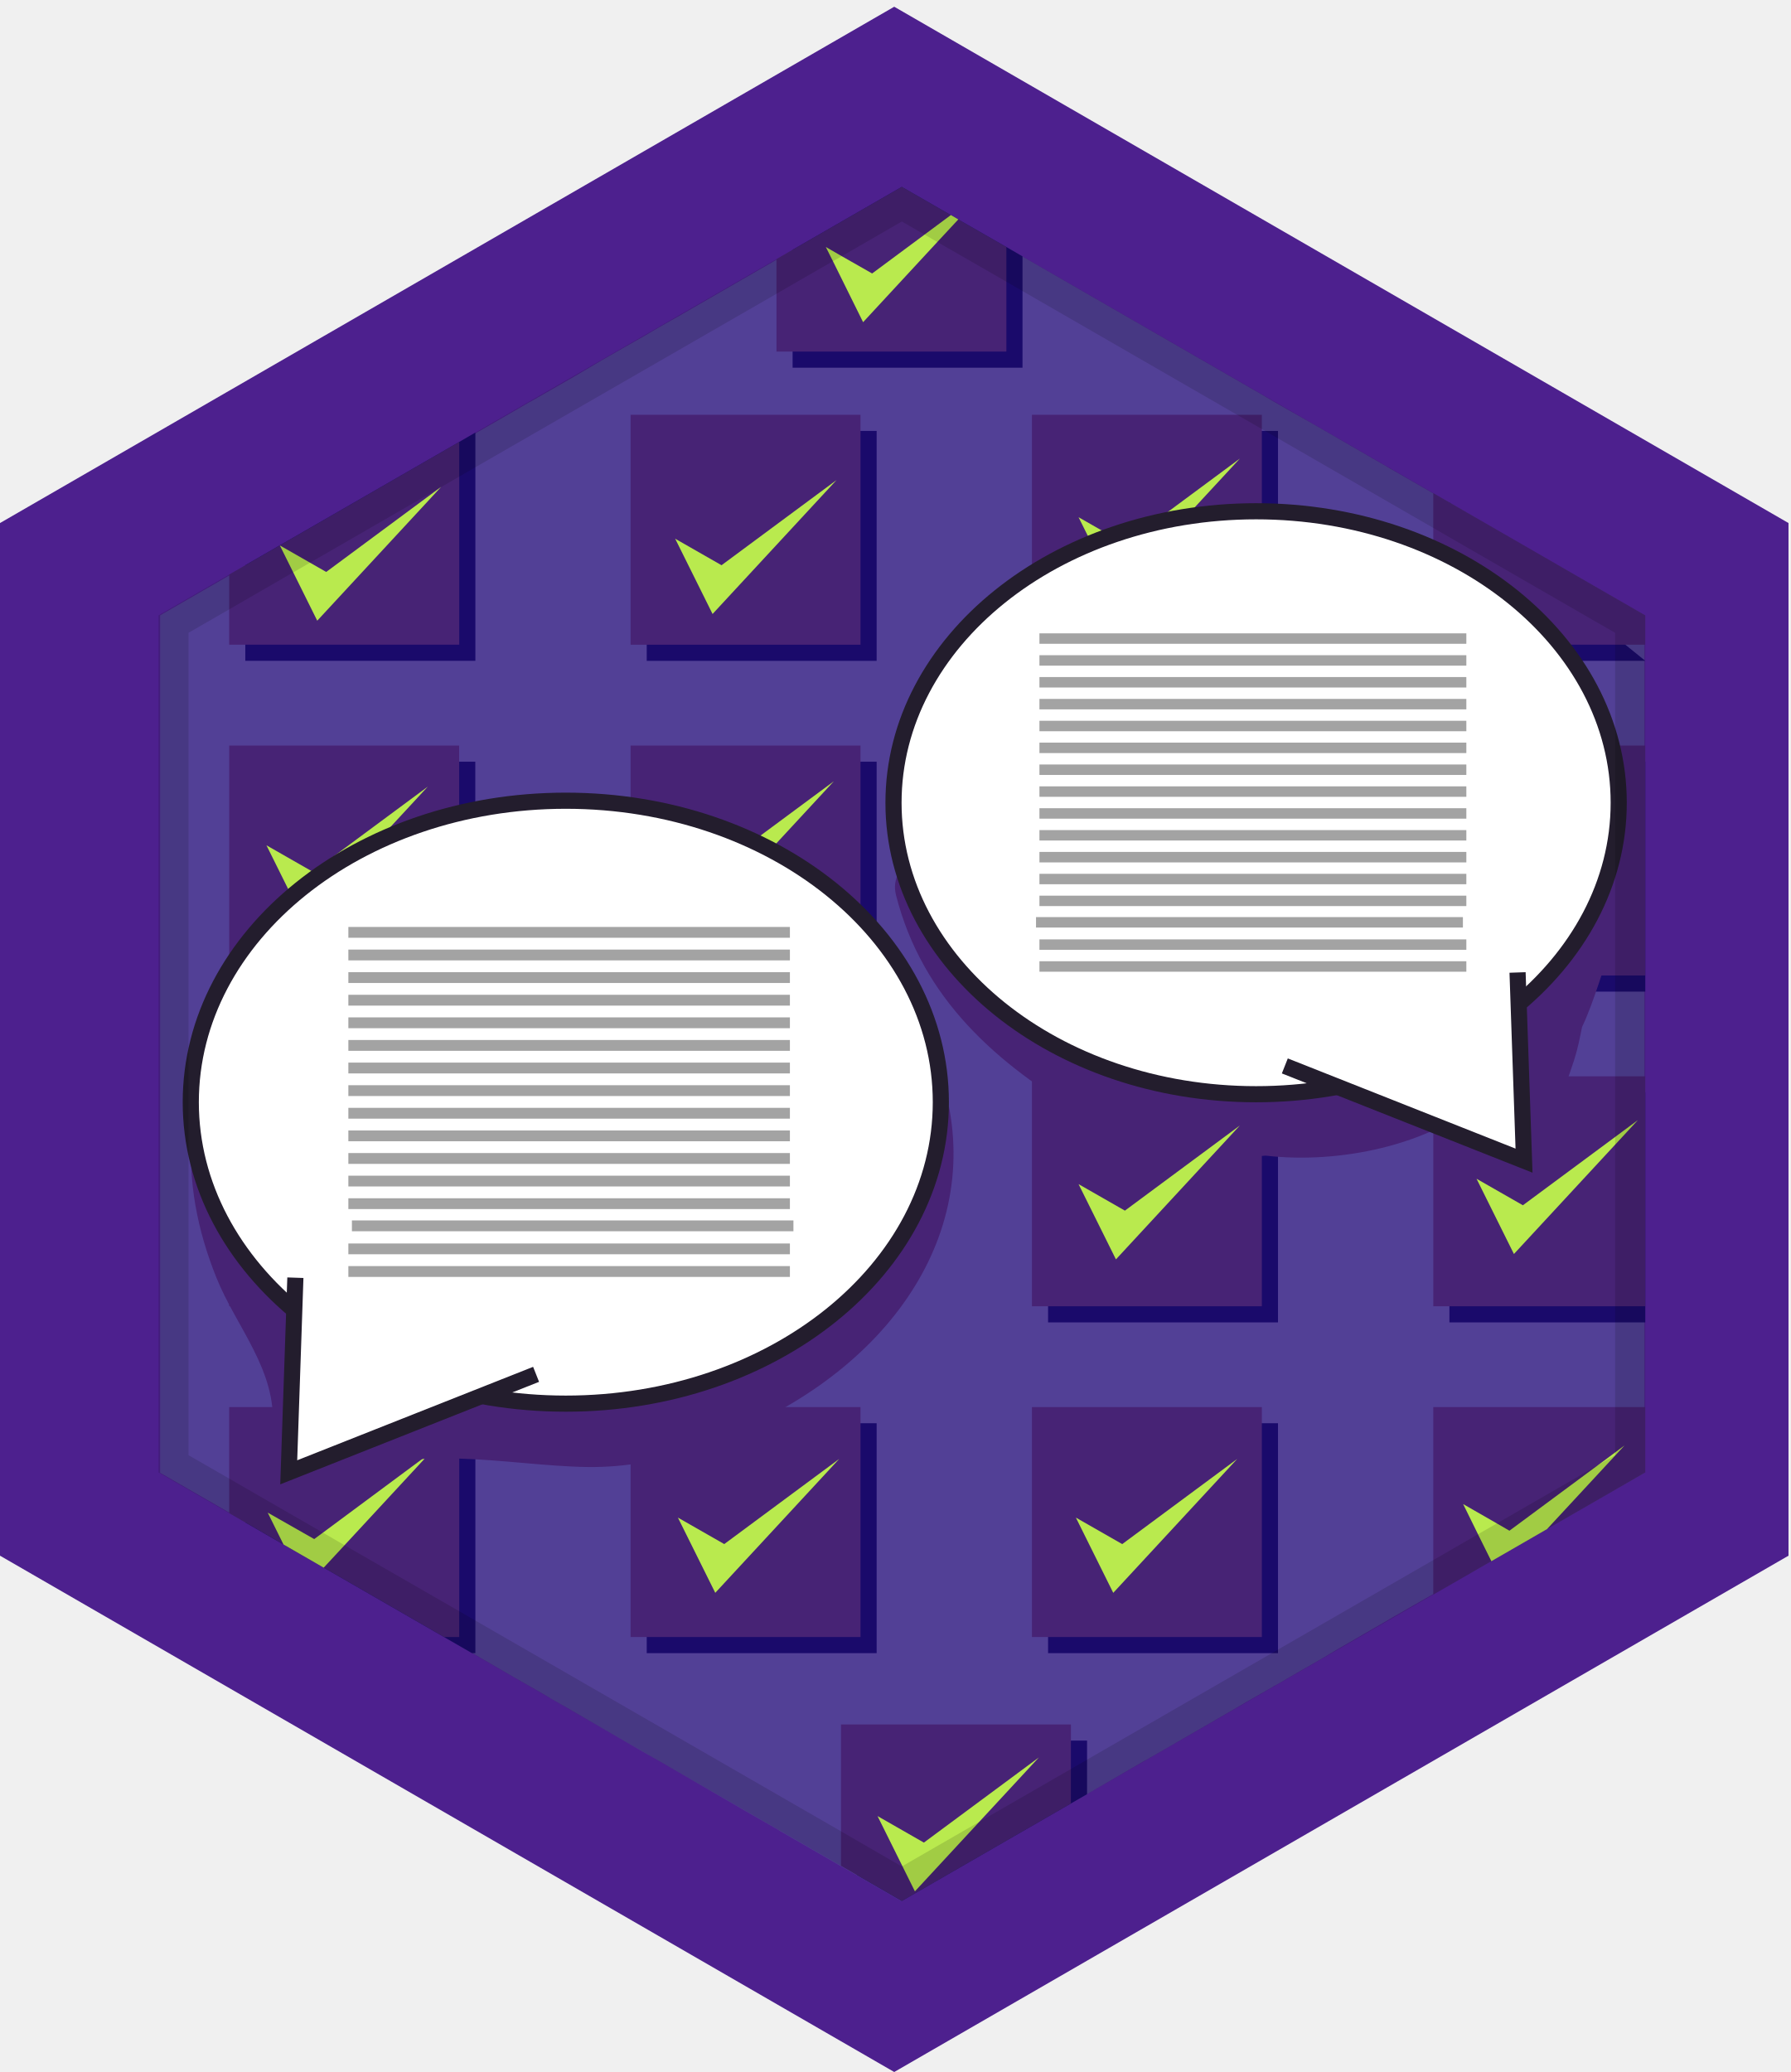
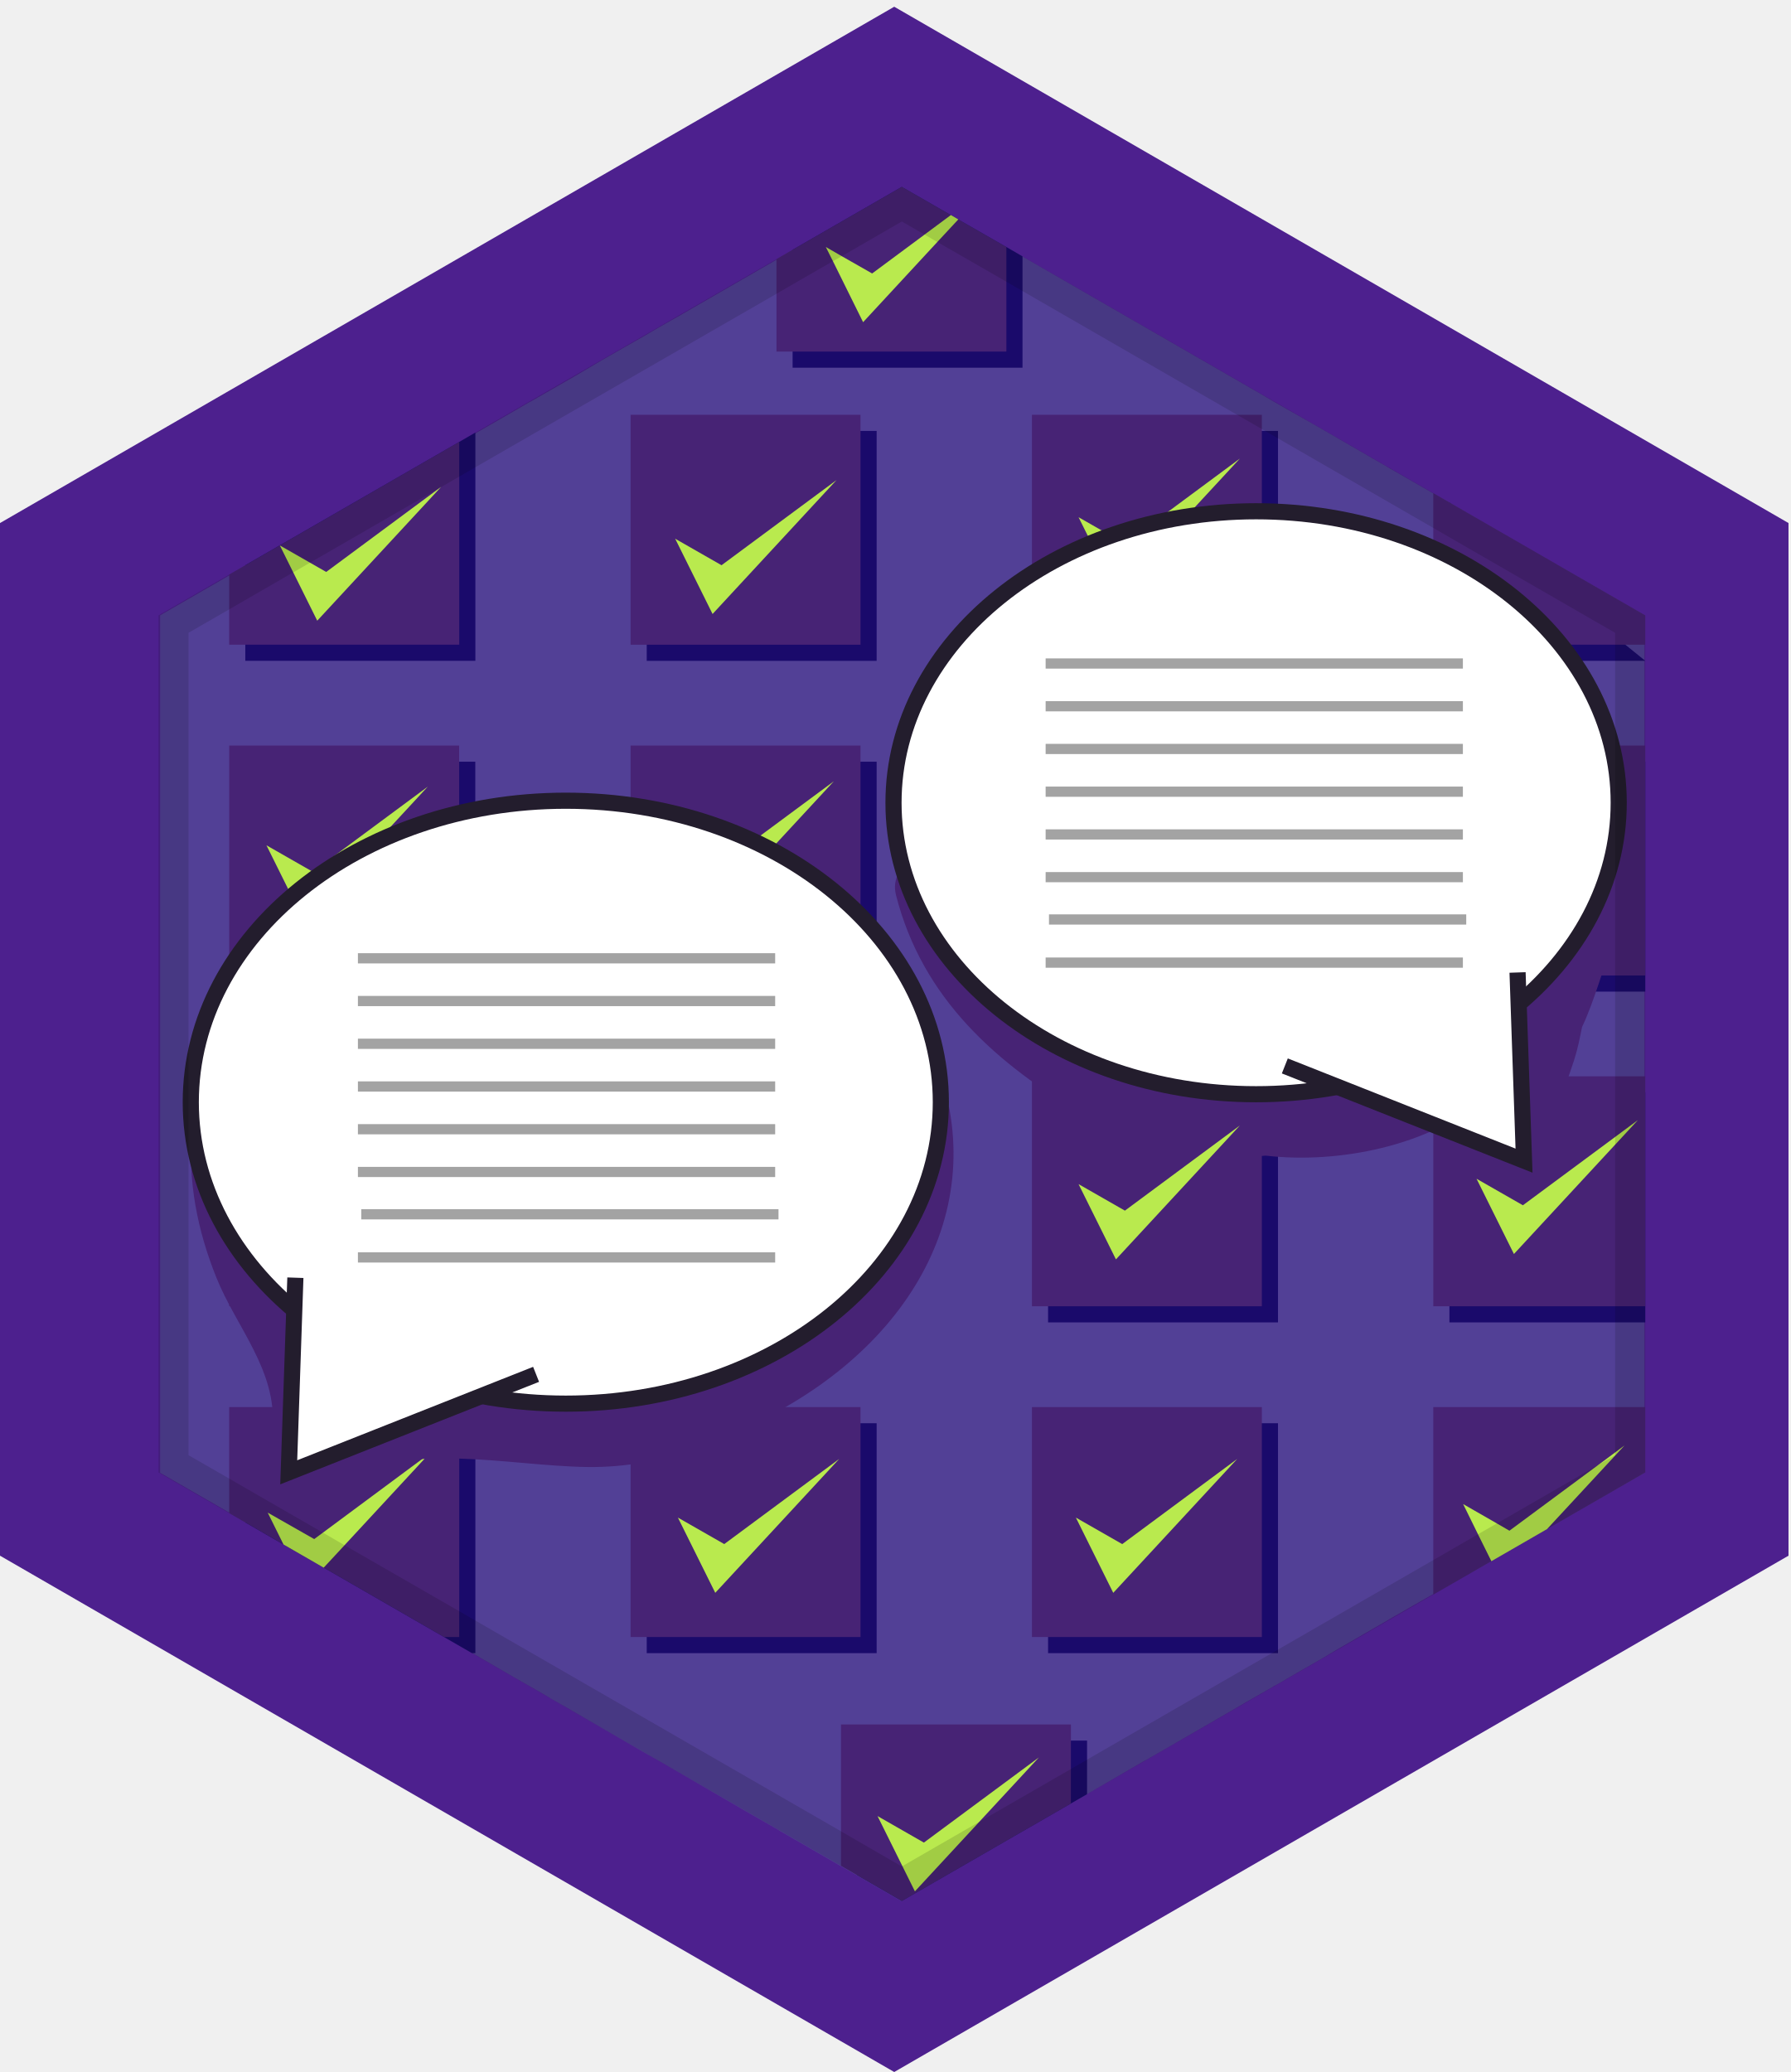
<svg xmlns="http://www.w3.org/2000/svg" version="1.1" x="0px" y="0px" width="110.979px" height="128.417px" viewBox="0 0 110.979 128.417" enable-background="new 0 0 110.979 128.417" xml:space="preserve">
  <g id="Layer_1">
    <g id="Layer_63">
      <g>
        <g>
          <polygon fill="#4D208E" points="110.849,96.417 55.423,128.417 0,96.417 0,32.417 55.423,0.417 110.849,32.417     " />
        </g>
      </g>
    </g>
  </g>
  <g id="Layer_6">
    <polygon fill="#524096" points="101.923,38.139 101.923,91.279 101.914,91.289 100.494,92.098 94.213,95.718 91.494,97.289    91.253,97.418 91.124,97.468 91.013,97.539 87.984,99.279 86.114,100.348 86.074,100.378 82.824,102.258 81.954,102.779    80.574,103.569 79.114,104.418 78.933,104.508 78.914,104.529 77.204,105.508 76.244,106.069 71.624,108.739 70.994,109.098    70.933,109.128 67.433,111.159 63.393,113.489 63.383,113.499 62.954,113.749 55.874,117.829 48.304,113.458 48.264,113.428    46.193,112.239 40.833,109.128 40.144,108.739 40.014,108.668 35.054,105.789 34.664,105.569 34.173,105.289 33.843,105.088    31.994,104.029 31.423,103.699 29.713,102.708 27.204,101.249 24.293,99.579 24.204,99.529 19.534,96.829 17.423,95.598    9.923,91.279 9.923,38.139 24.253,29.869 26.244,28.708 31.173,25.878 32.753,24.958 32.923,24.869 34.583,23.918 35.744,23.249    37.284,22.338 37.804,22.039 40.083,20.738 40.773,20.329 42.233,19.499 47.954,16.199 48.414,15.929 54.483,12.418 55.923,11.588    56.984,12.208 63.473,15.958 78.003,24.338 79.043,24.949 81.343,26.258 82.213,26.758 83.734,27.639 85.103,28.429 85.904,28.889    85.994,28.949 87.803,29.988 91.583,32.168 91.624,32.199 91.624,32.208 91.883,32.349 92.543,32.738 94.003,33.579 95.944,34.699    96.723,35.139 97.164,35.389 99.103,36.508  " />
  </g>
  <g id="Layer_8">
    <polygon fill="#1A0A6B" points="29.463,26.809 29.463,40.958 15.204,40.958 15.204,35.028 28.463,27.389  " />
    <rect x="15.208" y="47.208" fill="#1A0A6B" width="14.25" height="14.25" />
    <rect x="15.208" y="67.708" fill="#1A0A6B" width="14.25" height="14.25" />
    <polygon fill="#1A0A6B" points="29.463,88.208 29.463,102.458 29.253,102.458 20.063,97.159 17.583,95.728 17.574,95.728    15.204,94.359 15.204,88.208  " />
    <rect x="40.083" y="26.708" fill="#1A0A6B" width="14.25" height="14.25" />
    <rect x="40.083" y="47.208" fill="#1A0A6B" width="14.25" height="14.25" />
    <rect x="40.083" y="67.708" fill="#1A0A6B" width="14.25" height="14.25" />
    <rect x="40.083" y="88.208" fill="#1A0A6B" width="14.25" height="14.25" />
    <rect x="64.958" y="26.708" fill="#1A0A6B" width="14.25" height="14.25" />
    <polygon fill="#1A0A6B" points="63.374,15.889 63.374,22.789 49.124,22.789 49.124,15.479 55.894,11.579 58.933,13.329    59.393,13.599 62.374,15.309  " />
    <polygon fill="#1A0A6B" points="67.374,107.878 67.374,111.199 55.894,117.819 53.124,116.218 53.124,107.878  " />
    <rect x="64.958" y="47.208" fill="#1A0A6B" width="14.25" height="14.25" />
    <rect x="64.958" y="67.708" fill="#1A0A6B" width="14.25" height="14.25" />
    <rect x="64.958" y="88.208" fill="#1A0A6B" width="14.25" height="14.25" />
    <polygon fill="#1A0A6B" points="89.833,31.139 89.833,33.298 89.833,40.958 100.103,40.958 101.973,40.958  " />
    <polygon fill="#1A0A6B" points="101.973,47.208 100.103,47.208 89.833,47.208 89.833,61.458 100.103,61.458 101.973,61.458  " />
    <rect x="89.833" y="67.708" fill="#1A0A6B" width="12.14" height="14.25" />
  </g>
  <g id="Layer_5">
    <polygon fill="#472375" points="28.463,27.389 28.463,39.958 14.204,39.958 14.204,35.608  " />
    <rect x="14.208" y="46.208" fill="#472375" width="14.25" height="14.25" />
    <rect x="14.208" y="66.708" fill="#472375" width="14.25" height="14.25" />
    <polygon fill="#472375" points="27.523,101.458 28.463,101.458 28.463,99.859 28.463,87.208 14.204,87.208 14.204,91.638    14.204,93.779  " />
    <rect x="39.083" y="25.708" fill="#472375" width="14.25" height="14.25" />
    <rect x="39.083" y="46.208" fill="#472375" width="14.25" height="14.25" />
    <rect x="39.083" y="66.708" fill="#472375" width="14.25" height="14.25" />
    <rect x="39.083" y="87.208" fill="#472375" width="14.25" height="14.25" />
    <rect x="63.958" y="25.708" fill="#472375" width="14.25" height="14.25" />
    <polygon fill="#472375" points="62.374,15.309 62.374,21.789 48.124,21.789 48.124,16.059 49.124,15.479 55.894,11.579    58.933,13.329 59.393,13.599  " />
    <polygon fill="#472375" points="66.374,106.878 66.374,111.779 55.894,117.819 53.124,116.218 52.124,115.638 52.124,106.878  " />
    <rect x="63.958" y="46.208" fill="#472375" width="14.25" height="14.25" />
    <rect x="63.958" y="66.708" fill="#472375" width="14.25" height="14.25" />
    <rect x="63.958" y="87.208" fill="#472375" width="14.25" height="14.25" />
    <polygon fill="#472375" points="101.973,38.139 101.973,39.958 88.833,39.958 88.833,30.559 89.833,31.139  " />
    <rect x="88.833" y="46.208" fill="#472375" width="13.14" height="14.25" />
    <rect x="88.833" y="66.708" fill="#472375" width="13.14" height="14.25" />
    <polygon fill="#472375" points="101.973,87.208 101.973,91.258 95.883,94.768 92.433,96.758 88.833,98.829 88.833,87.208  " />
  </g>
  <g id="Layer_7">
    <polyline fill="#B9EA4E" points="41.681,52.056 43.997,56.72 51.68,48.421 44.554,53.698  " />
    <polyline fill="#B9EA4E" points="41.847,33.389 44.164,38.053 51.846,29.754 44.72,35.031  " />
    <polyline fill="#B9EA4E" points="66.847,32.055 69.164,36.719 76.846,28.42 69.72,33.698  " />
    <polygon fill="#B9EA4E" points="26.593,90.109 21.354,95.768 20.063,97.159 17.583,95.728 17.574,95.728 16.593,93.749    19.474,95.388 20.014,94.989  " />
    <polyline fill="#B9EA4E" points="54.389,112.556 56.705,117.22 64.388,108.921 57.261,114.199  " />
    <polygon fill="#B9EA4E" points="100.683,89.588 95.883,94.768 92.433,96.758 91.603,95.088 90.683,93.218 92.774,94.418    93.553,94.869 99.064,90.789 100.103,90.018  " />
    <polyline fill="#B9EA4E" points="17.345,33.805 19.662,38.469 27.345,30.17 20.218,35.448  " />
    <polygon fill="#B9EA4E" points="59.393,13.599 58.093,14.999 53.494,19.968 51.624,16.188 51.184,15.309 52.173,15.878    54.054,16.949 57.303,14.539 58.933,13.329  " />
    <polyline fill="#B9EA4E" points="16.514,52.389 18.83,57.053 26.513,48.754 19.387,54.031  " />
  </g>
  <g id="Layer_10">
    <path fill="#472375" d="M98.245,49.975c-0.672,1.744-1.094,3.565-1.588,5.367c-0.046-0.122-0.072-0.244-0.128-0.365   c-0.64-1.381-3.152-1.468-3.236,0.357c-0.12,2.614-0.502,5.167-0.828,7.735c-0.335-0.003-0.672,0.098-0.964,0.356   c-1.771,1.565-3.65,2.395-5.608,2.908c-0.373-1.018-1.389-1.723-2.611-1.022c-9.616,5.51-20.605-2.235-24.648-10.884   c-0.89-1.903-3.626-1.006-3.098,1.062c1.636,6.394,6.2,10.445,11.812,13.724c2.908,1.699,7.197,2.743,11.109,2.41   c4.462,0.527,10.174-0.606,13.54-3.565c-0.022,0.487-0.042,0.976-0.044,1.468c-0.004,0.993,0.096,2.252,1.113,2.76   c0.462,0.23,1.055,0.21,1.543-0.011c0.802-0.038,1.582-0.534,1.621-1.438c0.08-1.872,0.761-3.371,1.33-5.132   c0.218-0.674,0.356-1.363,0.493-2.052c0.399-0.841,0.715-1.751,1.025-2.663c1.159-3.393,2.092-6.895,2.415-10.472   C101.671,48.544,98.89,48.301,98.245,49.975z" />
    <path fill="#472375" d="M56.512,62.725c-1.071-1.787-4.316-0.732-3.535,1.386c1.906,5.167,3.273,9.235-0.283,13.989   c-2.918,3.9-7.52,6.673-12.103,8.047c-6.3,1.888-13.52-1-19.682,1.542c0.206-1.917-0.701-4.024-1.444-5.788   c-0.781-1.854-2.056-3.474-2.85-5.33c-0.882-2.063-1.152-4.304-1.463-6.501c-0.256-1.809-3.108-1.928-3.262-0.019   c-0.256,3.163,0.34,6.193,1.523,9.136c1.242,3.09,3.763,5.761,3.478,9.317c-0.056,0.697,0.399,1.278,1.002,1.594   c-0.174,1.298,1.211,2.669,2.711,1.817c4.689-2.662,10.833-1.053,15.839-0.993c4.593,0.054,8.834-1.662,12.702-3.984   C58.193,81.508,62.091,72.036,56.512,62.725z" />
  </g>
  <g id="Layer_9">
</g>
  <g id="Layer_4">
+     <ellipse fill="#FFFFFF" stroke="#231D2D" stroke-miterlimit="10" cx="35.068" cy="68.31" rx="23.244" ry="18.684" />
+     <polyline fill="#FFFFFF" stroke="#231D2D" stroke-miterlimit="10" points="18.307,79.189 17.895,91.25 33.226,85.178  " />
    <g>
-       <ellipse fill="#FFFFFF" stroke="#231D2D" stroke-miterlimit="10" cx="35.068" cy="68.31" rx="23.244" ry="18.684" />
-       <polyline fill="#FFFFFF" stroke="#231D2D" stroke-miterlimit="10" points="18.307,79.189 17.895,91.25 33.226,85.178   " />
-       <g>
-         <rect x="21.591" y="57.45" fill="#A3A3A3" width="27.366" height="0.67" />
-         <rect x="21.591" y="58.852" fill="#A3A3A3" width="27.366" height="0.67" />
-         <rect x="21.591" y="60.253" fill="#A3A3A3" width="27.366" height="0.67" />
-         <rect x="21.591" y="61.654" fill="#A3A3A3" width="27.366" height="0.671" />
-         <rect x="21.591" y="63.054" fill="#A3A3A3" width="27.366" height="0.671" />
-         <rect x="21.591" y="64.457" fill="#A3A3A3" width="27.366" height="0.67" />
-         <rect x="21.591" y="65.857" fill="#A3A3A3" width="27.366" height="0.671" />
-         <rect x="21.591" y="67.259" fill="#A3A3A3" width="27.366" height="0.67" />
-         <rect x="21.591" y="68.661" fill="#A3A3A3" width="27.366" height="0.67" />
-         <rect x="21.591" y="70.063" fill="#A3A3A3" width="27.366" height="0.669" />
-         <rect x="21.591" y="71.463" fill="#A3A3A3" width="27.366" height="0.671" />
-         <rect x="21.591" y="72.866" fill="#A3A3A3" width="27.366" height="0.667" />
-         <rect x="21.591" y="74.266" fill="#A3A3A3" width="27.366" height="0.668" />
-         <rect x="21.811" y="75.639" fill="#A3A3A3" width="27.365" height="0.671" />
-         <rect x="21.591" y="77.068" fill="#A3A3A3" width="27.366" height="0.668" />
-         <rect x="21.591" y="78.469" fill="#A3A3A3" width="27.366" height="0.671" />
-       </g>
-       <polyline fill="#B9EA4E" points="42.015,94.056 44.331,98.719 52.013,90.42 44.888,95.698   " />
+       <rect x="22.183" y="59.077" fill="#A3A3A3" width="25.861" height="0.633" />
+       <rect x="22.183" y="61.724" fill="#A3A3A3" width="25.861" height="0.634" />
+       <rect x="22.183" y="64.373" fill="#A3A3A3" width="25.861" height="0.634" />
+       <rect x="22.183" y="67.021" fill="#A3A3A3" width="25.861" height="0.634" />
+       <rect x="22.183" y="69.671" fill="#A3A3A3" width="25.861" height="0.632" />
+       <rect x="22.183" y="72.32" fill="#A3A3A3" width="25.861" height="0.63" />
+       <rect x="22.39" y="74.941" fill="#A3A3A3" width="25.86" height="0.634" />
+       <rect x="22.183" y="77.615" fill="#A3A3A3" width="25.861" height="0.634" />
    </g>
-     <g>
-       <ellipse fill="#FFFFFF" stroke="#231D2D" stroke-miterlimit="10" cx="77.852" cy="49.752" rx="22.474" ry="18.065" />
-       <polyline fill="#FFFFFF" stroke="#231D2D" stroke-miterlimit="10" points="94.056,60.271 94.457,71.934 79.632,66.063   " />
-       <g>
-         <rect x="64.423" y="39.253" fill="#A3A3A3" width="26.459" height="0.647" />
-         <rect x="64.423" y="40.608" fill="#A3A3A3" width="26.459" height="0.647" />
-         <rect x="64.423" y="41.962" fill="#A3A3A3" width="26.459" height="0.648" />
-         <rect x="64.423" y="43.317" fill="#A3A3A3" width="26.459" height="0.648" />
-         <rect x="64.423" y="44.672" fill="#A3A3A3" width="26.459" height="0.648" />
-         <rect x="64.423" y="46.026" fill="#A3A3A3" width="26.459" height="0.648" />
-         <rect x="64.423" y="47.381" fill="#A3A3A3" width="26.459" height="0.648" />
-         <rect x="64.423" y="48.736" fill="#A3A3A3" width="26.459" height="0.648" />
-         <rect x="64.423" y="50.091" fill="#A3A3A3" width="26.459" height="0.647" />
-         <rect x="64.423" y="51.447" fill="#A3A3A3" width="26.459" height="0.646" />
-         <rect x="64.423" y="52.8" fill="#A3A3A3" width="26.459" height="0.65" />
-         <rect x="64.423" y="54.157" fill="#A3A3A3" width="26.459" height="0.646" />
-         <rect x="64.423" y="55.511" fill="#A3A3A3" width="26.459" height="0.646" />
-         <rect x="64.211" y="56.839" fill="#A3A3A3" width="26.458" height="0.648" />
-         <rect x="64.423" y="58.221" fill="#A3A3A3" width="26.459" height="0.646" />
-         <rect x="64.423" y="59.575" fill="#A3A3A3" width="26.459" height="0.649" />
-       </g>
-     </g>
+     <polyline fill="#B9EA4E" points="42.015,94.056 44.331,98.719 52.013,90.42 44.888,95.698  " />
+     <ellipse fill="#FFFFFF" stroke="#231D2D" stroke-miterlimit="10" cx="77.852" cy="49.752" rx="22.474" ry="18.065" />
+     <polyline fill="#FFFFFF" stroke="#231D2D" stroke-miterlimit="10" points="94.056,60.271 94.457,71.934 79.632,66.063  " />
    <polyline fill="#B9EA4E" points="66.681,94.056 68.998,98.72 76.68,90.421 69.554,95.699  " />
    <polyline fill="#B9EA4E" points="66.847,73.389 69.164,78.053 76.846,69.754 69.72,75.032  " />
    <polyline fill="#B9EA4E" points="91.514,73.056 93.831,77.72 101.513,69.421 94.387,74.699  " />
+     <g>
+       <rect x="64.807" y="40.806" fill="#A3A3A3" width="25.861" height="0.633" />
+       <rect x="64.807" y="43.454" fill="#A3A3A3" width="25.861" height="0.634" />
+       <rect x="64.807" y="46.102" fill="#A3A3A3" width="25.861" height="0.633" />
+       <rect x="64.807" y="48.75" fill="#A3A3A3" width="25.861" height="0.633" />
+       <rect x="64.807" y="51.4" fill="#A3A3A3" width="25.861" height="0.632" />
+       <rect x="64.807" y="54.049" fill="#A3A3A3" width="25.861" height="0.63" />
+       <rect x="65.015" y="56.67" fill="#A3A3A3" width="25.86" height="0.634" />
+       <rect x="64.807" y="59.344" fill="#A3A3A3" width="25.861" height="0.634" />
+     </g>
  </g>
  <g id="border">
    <g id="Layer_2_6_">
      <g id="Layer_16_5_">
        <path opacity="0.13" enable-background="new    " d="M89.833,31.139l-1-0.58l-25.46-14.67l-1-0.58l-2.98-1.71l-0.46-0.27     l-3.04-1.75l-6.77,3.9l-1,0.58l-18.66,10.75l-1,0.58l-13.26,7.64l-1,0.58l-4.38,2.53v53.12l4.38,2.521l1,0.58l2.37,1.369h0.01     l2.48,1.431l7.46,4.3l1.73,1l22.87,13.18l1,0.58l2.77,1.601l10.48-6.04l1-0.58l21.46-12.37l3.6-2.07l3.45-1.99l6.09-3.51v-53.12     L89.833,31.139z M100.103,90.189l-1.039,0.6l-6.29,3.63l-1.171,0.67l-2.77,1.601l-21.46,12.369l-1,0.58l-10.48,6.04l-2.77-1.6     l-1-0.58l-22.66-13.06l-1-0.58l-7.11-4.091l-1.34-0.779l-4.81-2.771l-1-0.58l-2.52-1.449V39.218l2.52-1.45l1-0.58l13.26-7.65     l1-0.58l18.66-10.75l1-0.58l2.5-1.44l0.55-0.31l3.72-2.15l1.41,0.81l0.79,0.46l4.28,2.46l1,0.58l25.46,14.68l1,0.58l9.29,5.36     l0.02,0.01l0.96,0.55V90.189z" />
      </g>
    </g>
  </g>
</svg>
